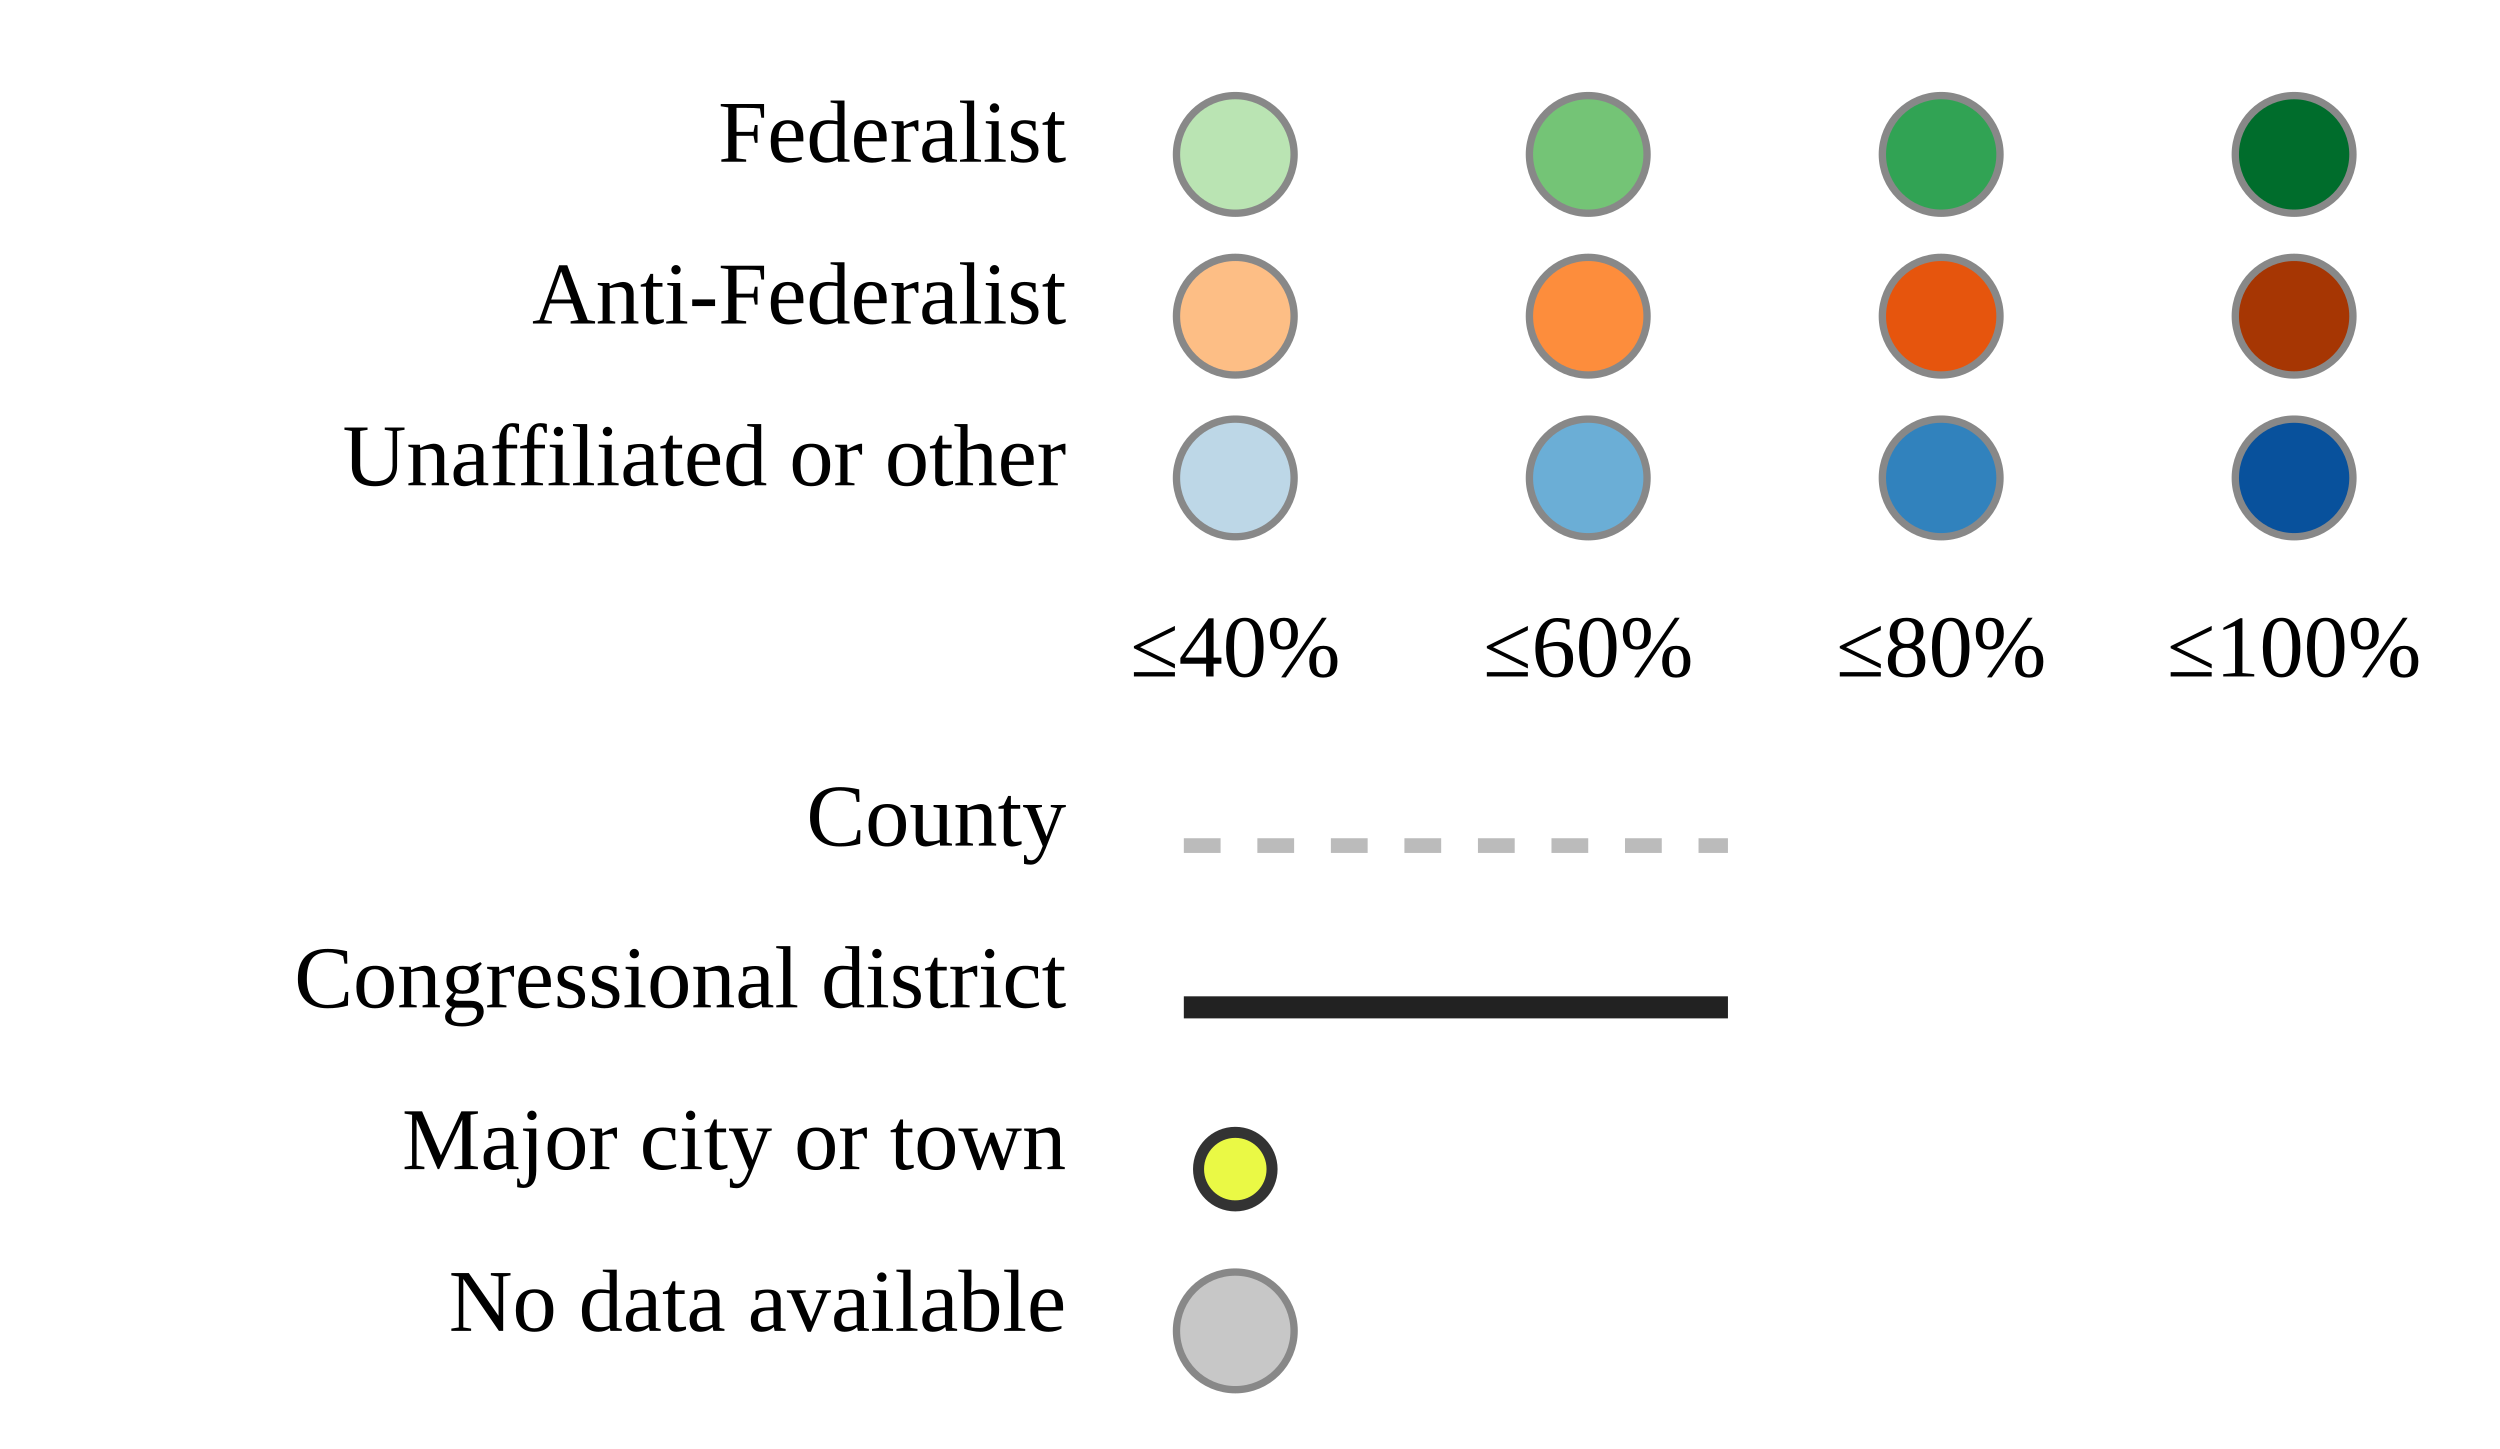
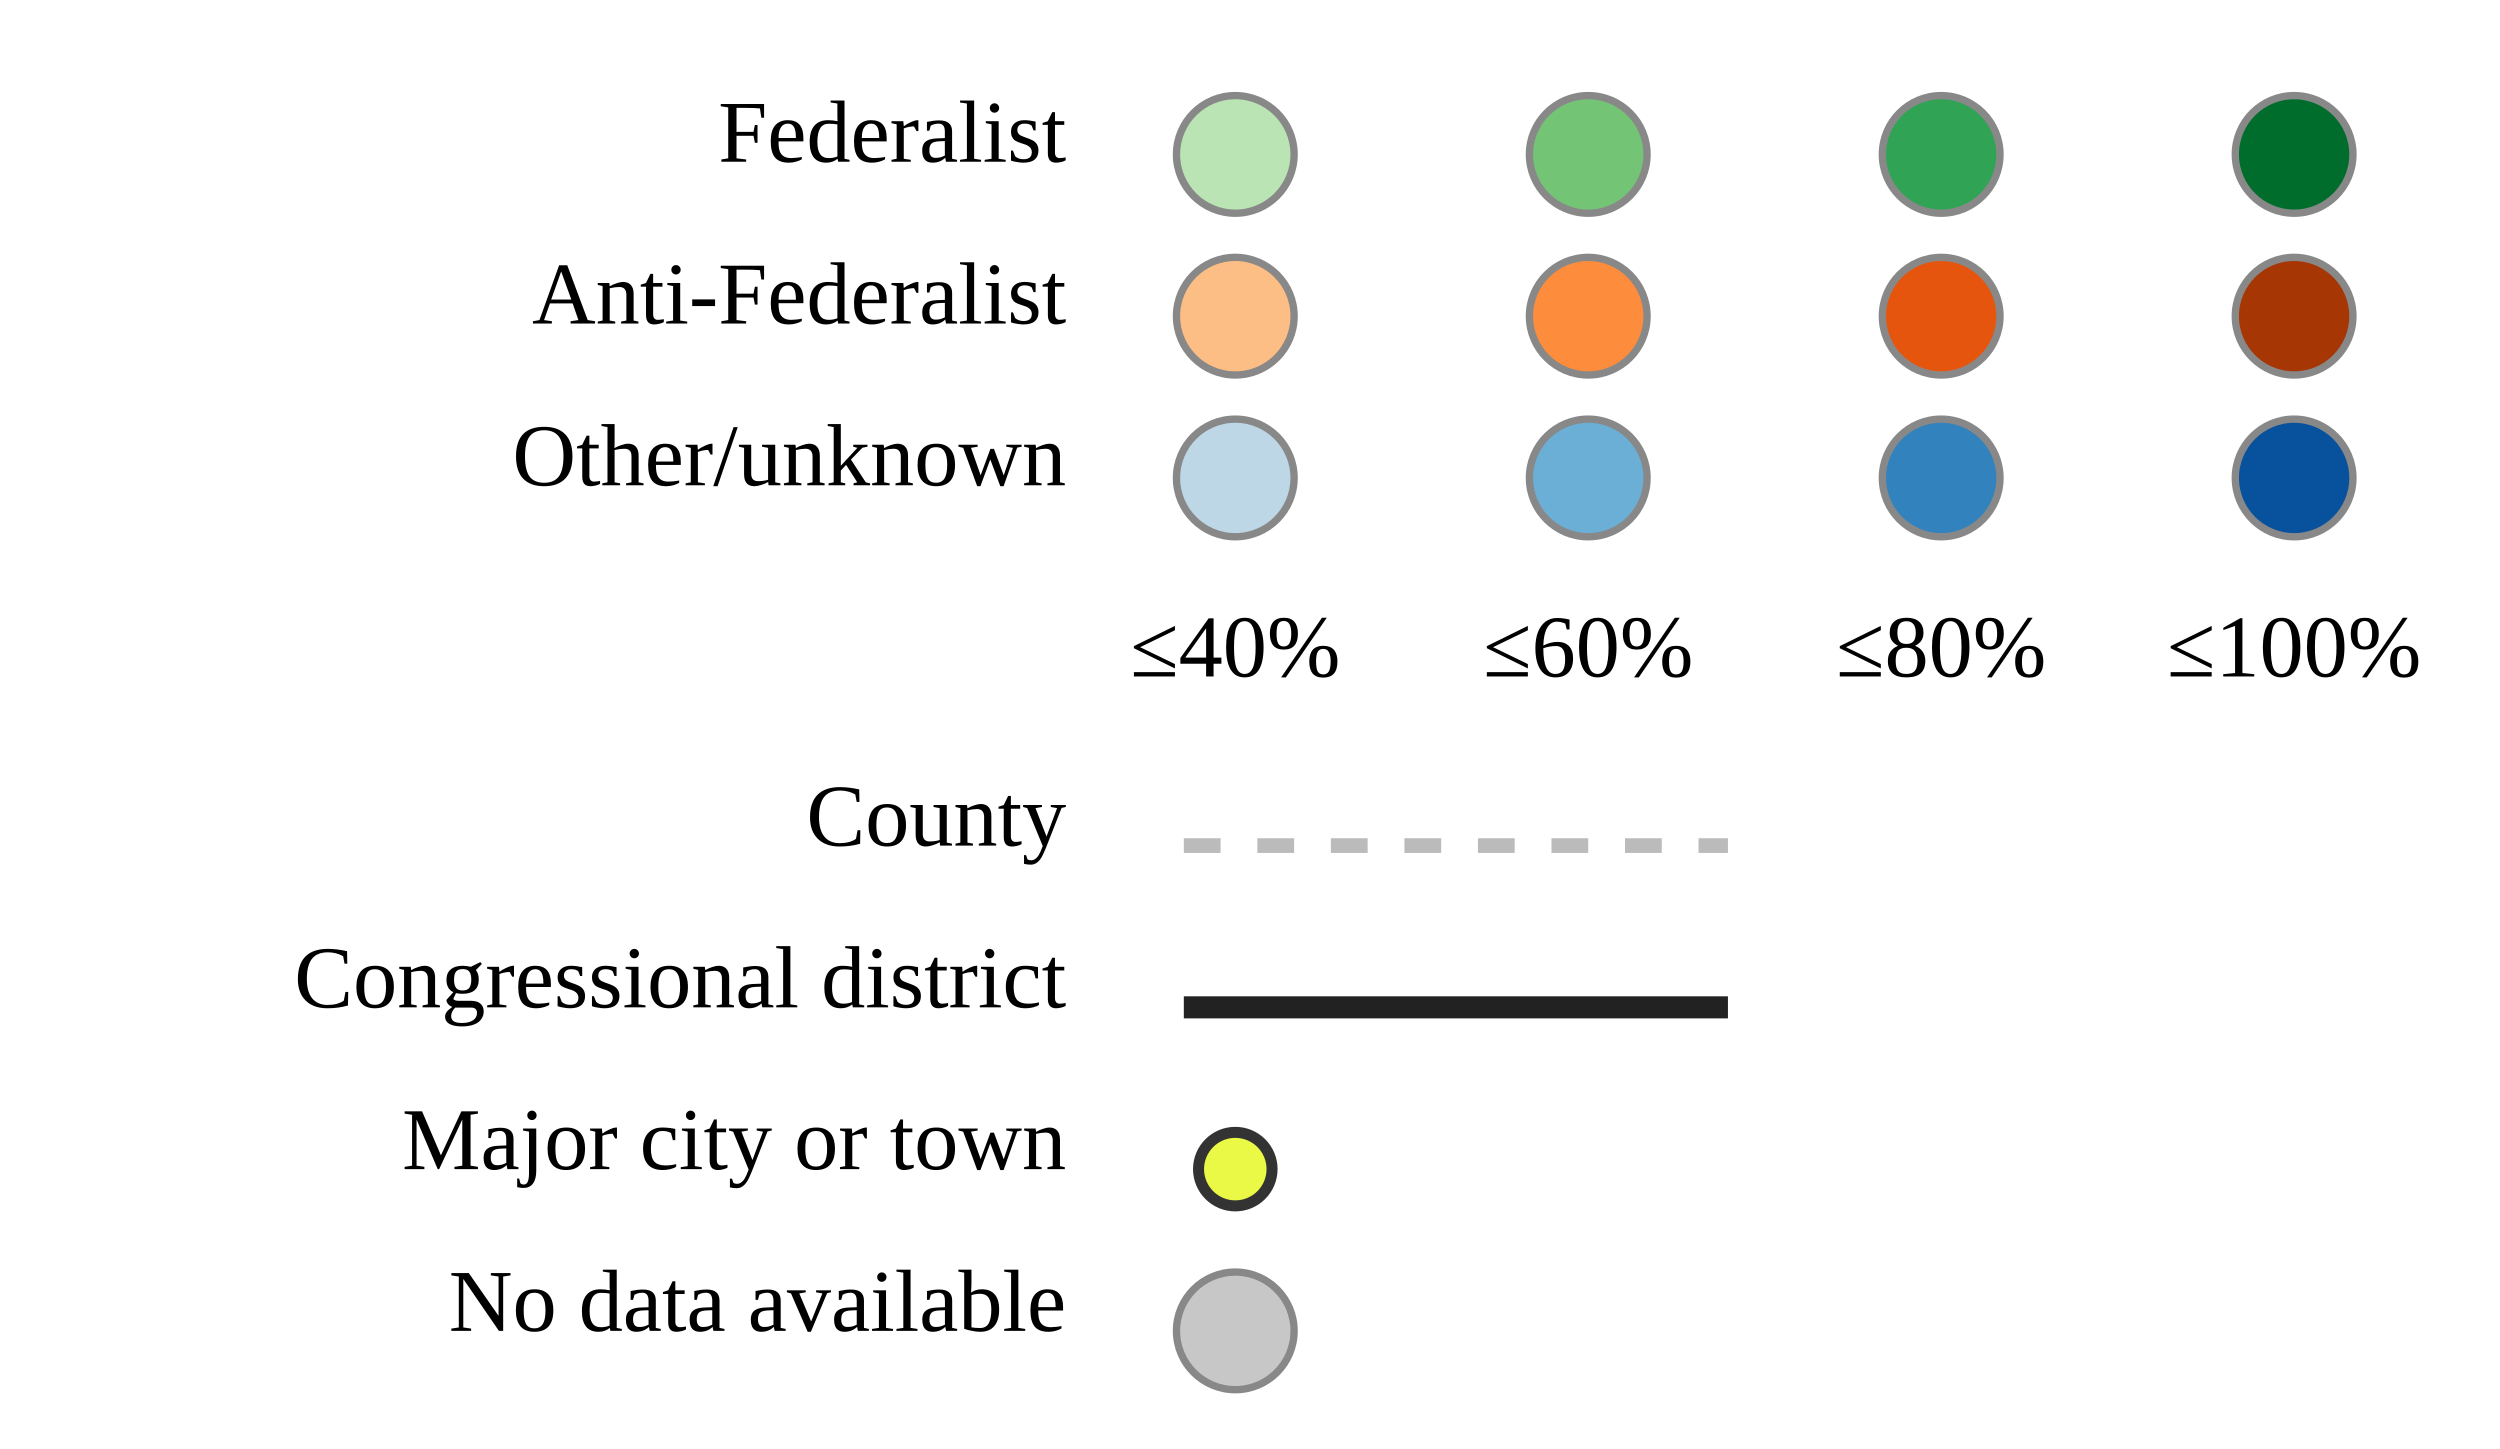
<svg xmlns="http://www.w3.org/2000/svg" id="legend" width="340px" height="197" version="1.1" style="height:197px;width:340px;perspective-origin:170px 98.5px;transform-origin:170px 98.5px;">
  <text text-anchor="end" alignment-baseline="middle" x="145" y="22" style="display:block;height:auto;overflow-x:visible;overflow-y:visible;white-space:nowrap;width:auto;perspective-origin:110.328px 0px;transform-origin:0px 0px;alignment-baseline:middle;text-anchor:end;">Federalist</text>
  <circle cx="168" cy="21" r="8" fill="#bae4b3" stroke="#888" style="height:auto;overflow-x:visible;overflow-y:visible;width:auto;perspective-origin:0px 0px;transform-origin:0px 0px;fill:rgb(186, 228, 179);stroke:rgb(136, 136, 136);cx:168px;cy:21px;r:8px;" />
  <circle cx="216" cy="21" r="8" fill="#74c476" stroke="#888" style="height:auto;overflow-x:visible;overflow-y:visible;width:auto;perspective-origin:0px 0px;transform-origin:0px 0px;fill:rgb(116, 196, 118);stroke:rgb(136, 136, 136);cx:216px;cy:21px;r:8px;" />
  <circle cx="264" cy="21" r="8" fill="#31a354" stroke="#888" style="height:auto;overflow-x:visible;overflow-y:visible;width:auto;perspective-origin:0px 0px;transform-origin:0px 0px;fill:rgb(49, 163, 84);stroke:rgb(136, 136, 136);cx:264px;cy:21px;r:8px;" />
  <circle cx="312" cy="21" r="8" fill="#006d2c" stroke="#888" style="height:auto;overflow-x:visible;overflow-y:visible;width:auto;perspective-origin:0px 0px;transform-origin:0px 0px;fill:rgb(0, 109, 44);stroke:rgb(136, 136, 136);cx:312px;cy:21px;r:8px;" />
  <text text-anchor="end" alignment-baseline="middle" x="145" y="44" style="display:block;height:auto;overflow-x:visible;overflow-y:visible;white-space:nowrap;width:auto;perspective-origin:93.453px 0px;transform-origin:0px 0px;alignment-baseline:middle;text-anchor:end;">Anti-Federalist</text>
  <circle cx="168" cy="43" r="8" fill="#fdbe85" stroke="#888" style="height:auto;overflow-x:visible;overflow-y:visible;width:auto;perspective-origin:0px 0px;transform-origin:0px 0px;fill:rgb(253, 190, 133);stroke:rgb(136, 136, 136);cx:168px;cy:43px;r:8px;" />
  <circle cx="216" cy="43" r="8" fill="#fd8d3c" stroke="#888" style="height:auto;overflow-x:visible;overflow-y:visible;width:auto;perspective-origin:0px 0px;transform-origin:0px 0px;fill:rgb(253, 141, 60);stroke:rgb(136, 136, 136);cx:216px;cy:43px;r:8px;" />
  <circle cx="264" cy="43" r="8" fill="#e6550d" stroke="#888" style="height:auto;overflow-x:visible;overflow-y:visible;width:auto;perspective-origin:0px 0px;transform-origin:0px 0px;fill:rgb(230, 85, 13);stroke:rgb(136, 136, 136);cx:264px;cy:43px;r:8px;" />
  <circle cx="312" cy="43" r="8" fill="#a63603" stroke="#888" style="height:auto;overflow-x:visible;overflow-y:visible;width:auto;perspective-origin:0px 0px;transform-origin:0px 0px;fill:rgb(166, 54, 3);stroke:rgb(136, 136, 136);cx:312px;cy:43px;r:8px;" />
-   <text text-anchor="end" alignment-baseline="middle" x="145" y="66" style="display:block;height:auto;overflow-x:visible;overflow-y:visible;white-space:nowrap;width:auto;perspective-origin:79.703px 0px;transform-origin:0px 0px;alignment-baseline:middle;text-anchor:end;">Unaffiliated or other</text>
+   <text text-anchor="end" alignment-baseline="middle" x="145" y="66" style="display:block;height:auto;overflow-x:visible;overflow-y:visible;white-space:nowrap;width:auto;perspective-origin:79.703px 0px;transform-origin:0px 0px;alignment-baseline:middle;text-anchor:end;">Other/unknown</text>
  <circle cx="168" cy="65" r="8" fill="#bdd7e7" stroke="#888" style="height:auto;overflow-x:visible;overflow-y:visible;width:auto;perspective-origin:0px 0px;transform-origin:0px 0px;fill:rgb(189, 215, 231);stroke:rgb(136, 136, 136);cx:168px;cy:65px;r:8px;" />
  <circle cx="216" cy="65" r="8" fill="#6baed6" stroke="#888" style="height:auto;overflow-x:visible;overflow-y:visible;width:auto;perspective-origin:0px 0px;transform-origin:0px 0px;fill:rgb(107, 174, 214);stroke:rgb(136, 136, 136);cx:216px;cy:65px;r:8px;" />
  <circle cx="264" cy="65" r="8" fill="#3182bd" stroke="#888" style="height:auto;overflow-x:visible;overflow-y:visible;width:auto;perspective-origin:0px 0px;transform-origin:0px 0px;fill:rgb(49, 130, 189);stroke:rgb(136, 136, 136);cx:264px;cy:65px;r:8px;" />
  <circle cx="312" cy="65" r="8" fill="#08519c" stroke="#888" style="height:auto;overflow-x:visible;overflow-y:visible;width:auto;perspective-origin:0px 0px;transform-origin:0px 0px;fill:rgb(8, 81, 156);stroke:rgb(136, 136, 136);cx:312px;cy:65px;r:8px;" />
  <text x="168" y="92" text-anchor="middle" style="display:block;height:auto;overflow-x:visible;overflow-y:visible;white-space:nowrap;width:auto;perspective-origin:167.984px 0px;transform-origin:0px 0px;text-anchor:middle;">≤40%</text>
  <text x="216" y="92" text-anchor="middle" style="display:block;height:auto;overflow-x:visible;overflow-y:visible;white-space:nowrap;width:auto;perspective-origin:215.984px 0px;transform-origin:0px 0px;text-anchor:middle;">≤60%</text>
  <text x="264" y="92" text-anchor="middle" style="display:block;height:auto;overflow-x:visible;overflow-y:visible;white-space:nowrap;width:auto;perspective-origin:263.984px 0px;transform-origin:0px 0px;text-anchor:middle;">≤80%</text>
  <text x="312" y="92" text-anchor="middle" style="display:block;height:auto;overflow-x:visible;overflow-y:visible;white-space:nowrap;width:auto;perspective-origin:311.984px 0px;transform-origin:0px 0px;text-anchor:middle;">≤100%</text>
  <line stroke-dasharray="5, 5" x1="161" x2="235" y1="115" y2="115" stroke="#bbb" stroke-width="2" style="height:auto;overflow-x:visible;overflow-y:visible;width:auto;perspective-origin:0px 0px;transform-origin:0px 0px;stroke:rgb(187, 187, 187);stroke-dasharray:5px, 5px;stroke-width:2px;" />
  <text alignment-baseline="middle" text-anchor="end" x="145" y="115" style="display:block;height:auto;overflow-x:visible;overflow-y:visible;white-space:nowrap;width:auto;perspective-origin:121.422px 0px;transform-origin:0px 0px;alignment-baseline:middle;text-anchor:end;">County</text>
  <line x1="161" x2="235" y1="137" y2="137" stroke="#222" stroke-width="3" style="height:auto;overflow-x:visible;overflow-y:visible;width:auto;perspective-origin:0px 0px;transform-origin:0px 0px;stroke:rgb(34, 34, 34);stroke-width:3px;" />
  <text alignment-baseline="middle" text-anchor="end" x="145" y="137" style="display:block;height:auto;overflow-x:visible;overflow-y:visible;white-space:nowrap;width:auto;perspective-origin:75.016px 0px;transform-origin:0px 0px;alignment-baseline:middle;text-anchor:end;">Congressional district</text>
  <circle cx="168" cy="159" r="5" fill="#eaf945" stroke="#333" stroke-width="1.5" style="height:auto;overflow-x:visible;overflow-y:visible;width:auto;perspective-origin:0px 0px;transform-origin:0px 0px;fill:rgb(234, 249, 69);stroke:rgb(51, 51, 51);stroke-width:1.5px;cx:168px;cy:159px;r:5px;" />
  <text alignment-baseline="middle" text-anchor="end" x="145" y="159" style="display:block;height:auto;overflow-x:visible;overflow-y:visible;white-space:nowrap;width:auto;perspective-origin:84.781px 0px;transform-origin:0px 0px;alignment-baseline:middle;text-anchor:end;">Major city or town</text>
  <circle cx="168" cy="181" r="8" fill="rgb(199, 199, 199)" stroke="#888" style="height:auto;overflow-x:visible;overflow-y:visible;width:auto;perspective-origin:0px 0px;transform-origin:0px 0px;fill:rgb(199, 199, 199);stroke:rgb(136, 136, 136);cx:168px;cy:181px;r:8px;" />
  <text alignment-baseline="middle" text-anchor="end" x="145" y="181" style="display:block;height:auto;overflow-x:visible;overflow-y:visible;white-space:nowrap;width:auto;perspective-origin:89.016px 0px;transform-origin:0px 0px;alignment-baseline:middle;text-anchor:end;">No data available</text>
</svg>
